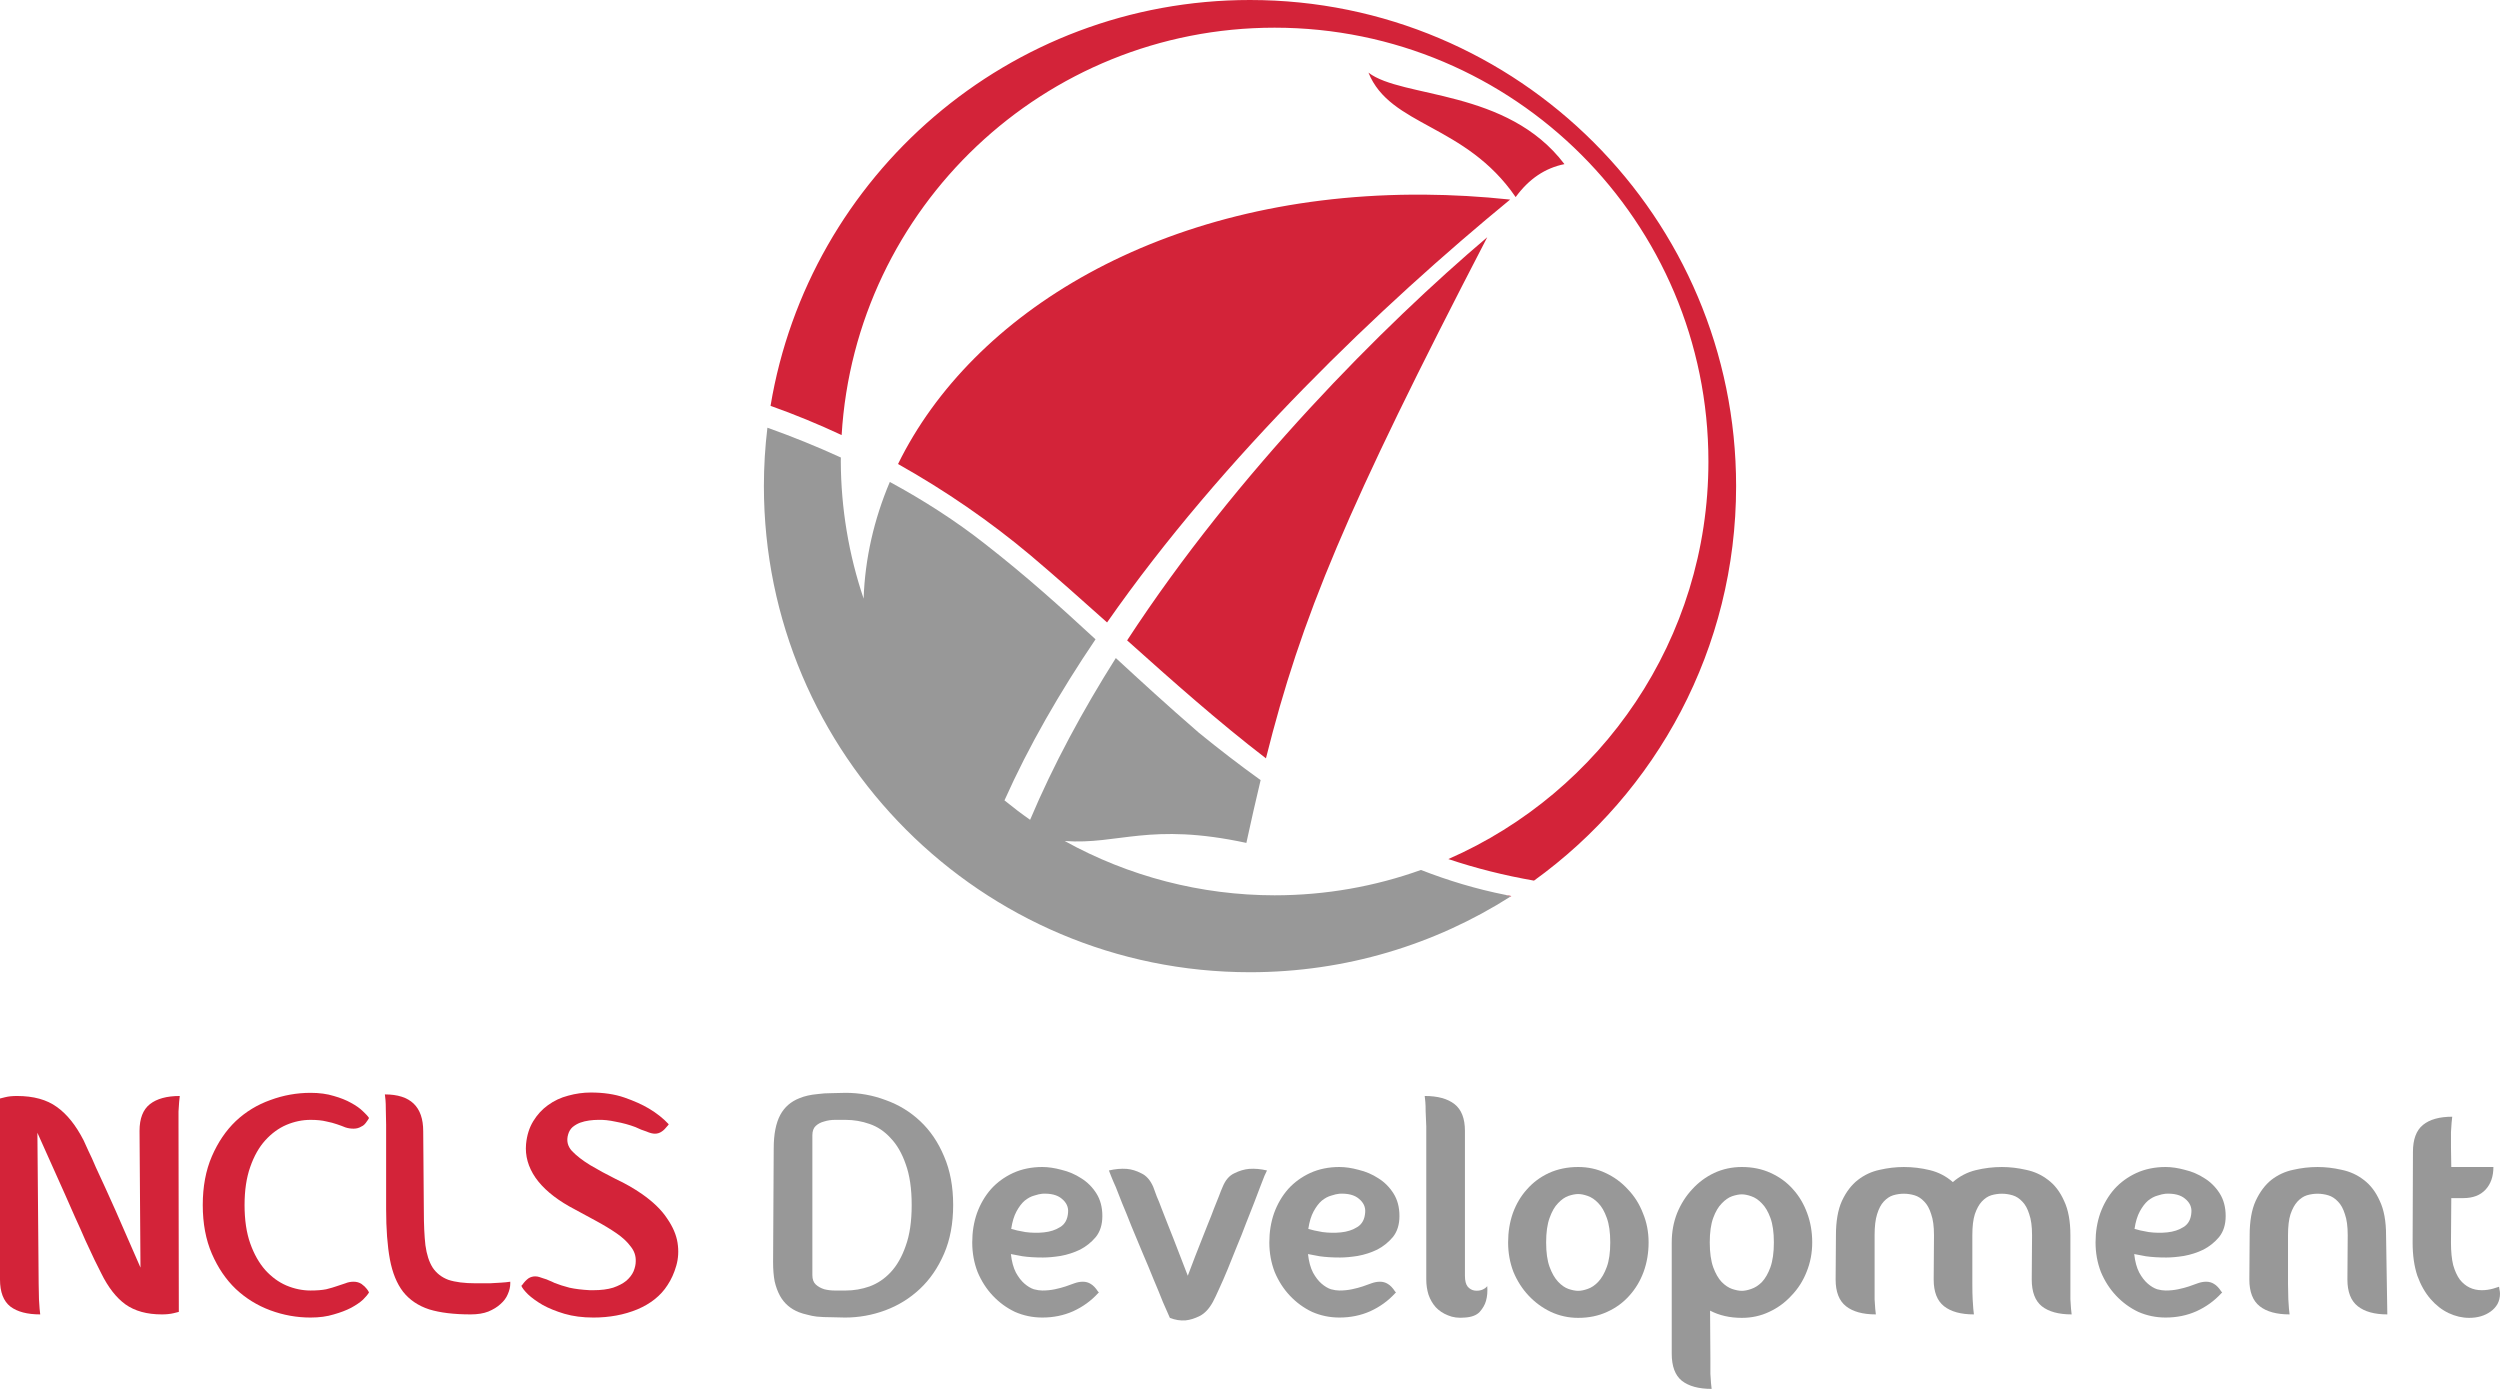
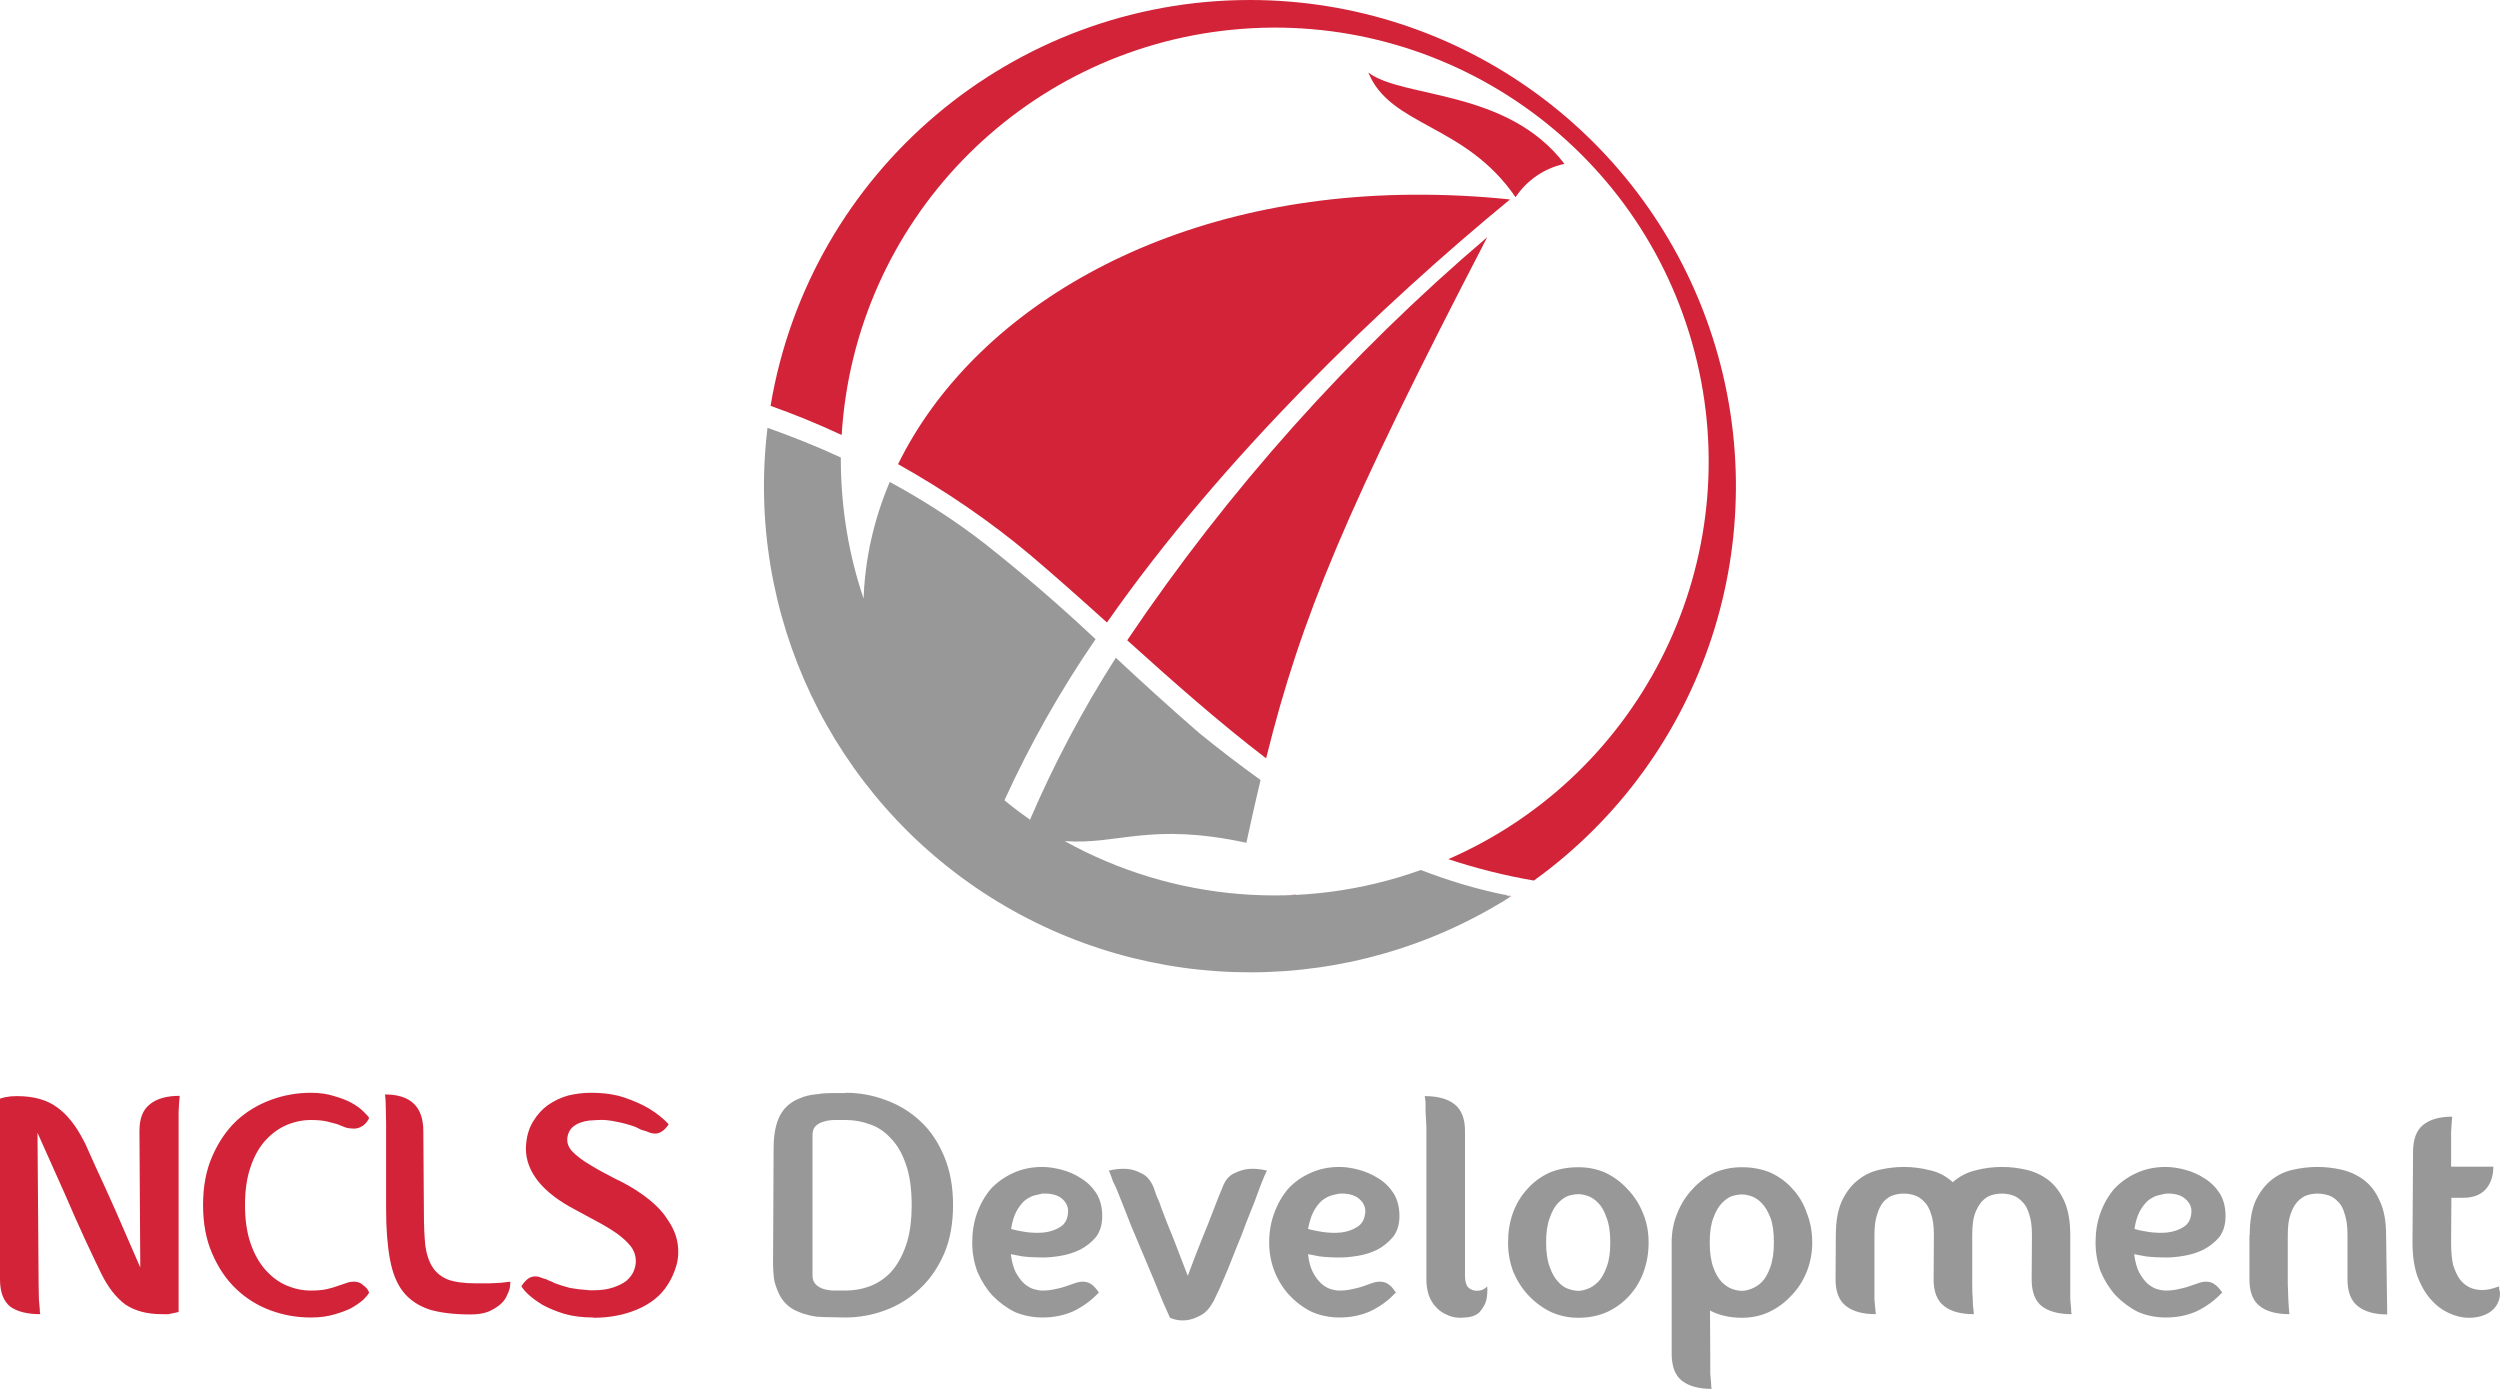
- <svg xmlns="http://www.w3.org/2000/svg" width="900" height="500" id="svg2" version="1.1">
-   <defs id="defs4" />
-   <g id="layer1" transform="translate(-1190.829,-843.9262)">
-     <path style="fill:#d32339;fill-opacity:1" clip-path="none" d="M 450 0 C 363.195 0 291.17 63.208 277.395 146.105 C 286.028 149.169 294.585 152.695 302.988 156.623 C 307.908 74.805 375.805 9.967 458.859 9.967 C 545.11 9.967 615.031 79.886 615.031 166.137 C 615.032 230.146 576.516 285.146 521.402 309.264 C 531.316 312.588 541.57 315.166 552.238 317.027 C 596.306 285.25 625 233.481 625 175 C 625 78.35 546.65 0 450 0 z M 492.641 26.141 C 500.483 45.583 527.471 44.497 545.639 70.953 C 550.433 64.348 556.318 60.47 563.201 59.086 C 542.63 31.886 504.66 35.47 492.641 26.141 z M 508.412 70.074 C 418.083 70.729 350.057 112.489 323.291 167.049 C 340.371 176.626 356.482 187.75 370.885 199.828 C 380.07 207.591 389.293 215.796 398.545 224.08 C 440.279 164.264 497.405 109.815 543.645 71.846 C 533.126 70.727 522.848 70.15 512.836 70.074 C 511.356 70.063 509.881 70.064 508.412 70.074 z M 535.41 85.406 C 498.096 117.072 445.368 169.85 405.766 230.539 C 422.188 245.25 438.772 259.98 455.74 273.002 C 468.443 222.235 484.522 183.52 535.41 85.406 z M 275.627 160.227 C 275.566 160.957 275.505 161.687 275.453 162.42 C 275.506 161.687 275.565 160.957 275.627 160.227 z M 275.242 165.781 C 275.224 166.126 275.213 166.473 275.197 166.818 C 275.213 166.473 275.224 166.126 275.242 165.781 z M 275.086 169.721 C 275.072 170.183 275.059 170.645 275.049 171.107 C 275.059 170.645 275.072 170.183 275.086 169.721 z M 317.992 179.461 C 317.716 180.219 317.444 180.977 317.184 181.738 C 317.444 180.977 317.716 180.218 317.992 179.461 z M 316.982 182.344 C 316.536 183.672 316.114 185.005 315.715 186.344 C 316.114 185.005 316.536 183.672 316.982 182.344 z M 315.34 187.617 C 315.158 188.253 314.983 188.889 314.812 189.527 C 314.984 188.89 315.158 188.252 315.34 187.617 z M 314.439 190.957 C 314.29 191.546 314.137 192.134 313.996 192.725 C 314.137 192.134 314.289 191.546 314.439 190.957 z M 313.324 195.715 C 313.221 196.202 313.13 196.691 313.033 197.18 C 313.13 196.691 313.221 196.202 313.324 195.715 z M 312.666 199.107 C 312.574 199.616 312.485 200.125 312.4 200.635 C 312.485 200.125 312.574 199.616 312.666 199.107 z M 312.025 203.047 C 311.981 203.356 311.931 203.665 311.889 203.975 C 311.931 203.665 311.981 203.356 312.025 203.047 z M 311.488 207.293 C 311.446 207.689 311.411 208.086 311.373 208.482 C 311.411 208.086 311.446 207.689 311.488 207.293 z M 311.168 210.859 C 311.138 211.257 311.108 211.655 311.082 212.053 C 311.108 211.655 311.138 211.257 311.168 210.859 z M 377.322 280.732 C 376.949 281.515 376.572 282.298 376.205 283.082 C 376.572 282.298 376.949 281.515 377.322 280.732 z M 368.484 293.445 C 369.264 294.014 370.049 294.577 370.84 295.131 C 370.84 295.131 370.84 295.129 370.84 295.129 C 370.049 294.575 369.264 294.014 368.484 293.445 z M 449.518 299.715 C 449.241 300.975 448.97 302.16 448.691 303.445 C 448.691 303.445 448.693 303.445 448.693 303.445 C 448.971 302.163 449.242 300.973 449.518 299.715 z M 487.705 319.641 C 487.596 319.661 487.487 319.683 487.377 319.703 C 487.487 319.683 487.596 319.661 487.705 319.641 z M 484.74 320.164 C 484.333 320.232 483.927 320.301 483.52 320.365 C 483.927 320.3 484.334 320.232 484.74 320.164 z M 481.307 320.697 C 480.797 320.771 480.286 320.842 479.775 320.91 C 480.287 320.842 480.797 320.771 481.307 320.697 z M 477.674 321.178 C 477.13 321.243 476.585 321.305 476.039 321.365 C 476.585 321.305 477.13 321.243 477.674 321.178 z M 473.945 321.582 C 473.362 321.638 472.777 321.687 472.191 321.736 C 472.777 321.687 473.362 321.638 473.945 321.582 z M 470.258 321.893 C 469.616 321.939 468.972 321.977 468.328 322.016 C 468.972 321.977 469.616 321.939 470.258 321.893 z M 466.469 322.123 C 465.762 322.157 465.051 322.181 464.342 322.205 C 465.052 322.18 465.761 322.157 466.469 322.123 z M 541.961 322.152 C 542.572 322.346 543.208 322.56 543.812 322.748 C 543.812 322.748 543.814 322.748 543.814 322.748 C 543.906 322.69 543.995 322.629 544.086 322.57 C 543.375 322.439 542.669 322.293 541.961 322.152 z M 462.65 322.264 C 461.39 322.294 460.127 322.311 458.859 322.311 C 460.127 322.311 461.39 322.294 462.65 322.264 z M 541.238 324.355 C 540.644 324.719 540.046 325.075 539.447 325.432 C 540.046 325.075 540.644 324.719 541.238 324.355 z M 538.166 326.189 C 537.542 326.554 536.914 326.916 536.285 327.273 C 536.915 326.916 537.541 326.554 538.166 326.189 z M 535.219 327.871 C 534.027 328.537 532.826 329.189 531.617 329.828 C 532.826 329.189 534.027 328.537 535.219 327.871 z M 530.508 330.412 C 529.84 330.759 529.167 331.101 528.494 331.439 C 529.168 331.101 529.839 330.759 530.508 330.412 z M 527.229 332.066 C 526.628 332.362 526.03 332.66 525.426 332.949 C 526.03 332.66 526.628 332.362 527.229 332.066 z M 522.57 334.283 C 521.928 334.576 521.283 334.861 520.637 335.146 C 521.282 334.861 521.929 334.576 522.57 334.283 z M 519.186 335.781 C 518.576 336.044 517.966 336.305 517.354 336.561 C 517.966 336.305 518.576 336.044 519.186 335.781 z M 515.273 337.41 C 514.535 337.707 513.793 338 513.049 338.287 C 513.793 338 514.534 337.707 515.273 337.41 z M 510.93 339.092 C 510.352 339.307 509.772 339.516 509.191 339.725 C 509.772 339.516 510.352 339.306 510.93 339.092 z M 507.277 340.4 C 506.74 340.586 506.203 340.774 505.664 340.955 C 506.204 340.774 506.74 340.586 507.277 340.4 z M 502.479 341.99 C 501.98 342.147 501.479 342.295 500.979 342.447 C 501.479 342.295 501.98 342.147 502.479 341.99 z M 498.762 343.107 C 498.271 343.249 497.781 343.391 497.289 343.529 C 497.781 343.392 498.271 343.249 498.762 343.107 z M 494.271 344.346 C 493.893 344.445 493.513 344.54 493.133 344.637 C 493.513 344.54 493.893 344.444 494.271 344.346 z M 490.213 345.35 C 489.678 345.475 489.142 345.598 488.605 345.719 C 489.142 345.598 489.678 345.475 490.213 345.35 z M 486.295 346.223 C 485.823 346.322 485.352 346.424 484.879 346.52 C 485.352 346.424 485.823 346.322 486.295 346.223 z M 481.25 347.213 C 480.918 347.273 480.585 347.329 480.252 347.387 C 480.584 347.329 480.918 347.273 481.25 347.213 z M 477.443 347.854 C 476.985 347.926 476.527 347.998 476.068 348.066 C 476.527 347.998 476.985 347.926 477.443 347.854 z M 468.389 349.039 C 468 349.08 467.61 349.118 467.221 349.156 C 467.61 349.118 468 349.08 468.389 349.039 z M 464.184 349.426 C 463.853 349.452 463.523 349.483 463.191 349.508 C 463.523 349.483 463.853 349.452 464.184 349.426 z M 459.25 349.756 C 458.957 349.771 458.663 349.781 458.369 349.795 C 458.663 349.781 458.957 349.771 459.25 349.756 z M 455.238 349.916 C 454.821 349.928 454.403 349.94 453.984 349.949 C 454.403 349.94 454.821 349.928 455.238 349.916 z " transform="translate(1190.829,843.9262)" id="path4210" />
-     <path style="fill:#989898;fill-opacity:1;fill-rule:evenodd;stroke:none;stroke-width:1px;stroke-linecap:butt;stroke-linejoin:miter;stroke-opacity:1" d="M 276.266 153.973 C 275.437 160.867 275 167.882 275 175 C 275 271.65 353.35 350 450 350 C 484.519 350 516.7 340.001 543.814 322.748 C 543.212 322.561 542.578 322.347 541.969 322.154 C 531.499 320.073 521.362 317.016 511.539 313.184 C 495.08 319.082 477.348 322.31 458.859 322.311 C 432.423 322.297 406.424 315.571 383.297 302.766 C 402.754 304.166 413.793 295.944 448.691 303.445 C 450.421 295.465 452.11 288.034 453.826 280.842 C 446.233 275.392 438.837 269.686 431.646 263.832 C 420.147 253.879 410.592 245.11 401.697 236.895 C 389.803 255.731 379.226 275.265 370.84 295.131 C 367.678 292.915 364.598 290.581 361.609 288.137 C 370.363 268.541 381.581 249.101 394.391 230.15 C 381.696 218.439 369.706 207.581 354.512 195.738 C 344.109 187.558 332.565 180.131 320.336 173.502 C 314.639 186.952 311.397 201.084 310.904 215.506 C 305.53 199.598 302.756 182.929 302.689 166.139 C 302.689 165.658 302.706 165.182 302.711 164.703 C 294.072 160.741 285.212 157.16 276.266 153.973 z " transform="translate(1190.829,843.9262)" id="path4186" />
-     <g style="font-style:normal;font-weight:normal;font-size:113.142px;line-height:125%;font-family:sans-serif;letter-spacing:0px;word-spacing:0px;fill:#989898;fill-opacity:1;stroke:none;stroke-width:1px;stroke-linecap:butt;stroke-linejoin:miter;stroke-opacity:1" id="text4206">
-       <path d="m 1255.207,1316.207 q -0.792,0.226 -1.81,0.453 -0.905,0.226 -2.037,0.34 -1.018,0.113 -2.263,0.113 -8.033,0 -13.124,-3.62 -4.978,-3.621 -8.712,-11.201 -0.905,-1.697 -2.376,-4.752 -1.471,-3.168 -3.281,-7.015 -1.697,-3.96 -3.734,-8.372 -1.923,-4.412 -3.847,-8.712 -4.526,-10.07 -9.73,-21.723 l 0.453,54.421 q 0.113,3.394 0.113,5.544 0.113,2.15 0.226,3.394 0.113,1.358 0.226,2.037 -7.015,0 -10.748,-2.829 -3.734,-2.942 -3.734,-9.73 l 0,-65.169 q 0.792,-0.226 1.81,-0.453 0.905,-0.226 1.923,-0.339 1.131,-0.113 2.376,-0.113 8.938,0 14.369,3.96 5.431,3.847 9.617,11.993 0.566,1.131 1.697,3.734 1.245,2.489 2.715,5.997 1.584,3.394 3.394,7.354 1.81,3.96 3.621,8.033 4.186,9.504 9.051,20.705 l -0.339,-49.217 q 0,-6.675 3.734,-9.617 3.734,-2.942 10.748,-2.942 -0.113,0.792 -0.226,2.15 -0.113,1.245 -0.226,3.394 0,2.037 0,5.431 l 0.113,66.754 z" style="fill:#d32339;fill-opacity:1" id="path4221" />
-       <path d="m 1302.63,1318.243 q -7.467,0 -14.482,-2.602 -7.015,-2.602 -12.446,-7.694 -5.318,-5.091 -8.599,-12.672 -3.281,-7.58 -3.281,-17.537 0,-9.957 3.281,-17.537 3.281,-7.58 8.599,-12.672 5.431,-5.091 12.446,-7.58 7.015,-2.602 14.482,-2.602 4.752,0 8.373,1.131 3.62,1.018 6.223,2.489 2.715,1.471 4.299,3.055 1.584,1.471 2.15,2.376 -0.339,0.679 -0.792,1.244 -0.34,0.566 -0.905,1.131 -0.453,0.453 -1.018,0.679 -1.244,0.792 -2.829,0.792 -1.584,0 -2.942,-0.453 -1.358,-0.566 -3.055,-1.131 -1.584,-0.566 -3.847,-1.018 -2.263,-0.566 -5.657,-0.566 -4.412,0 -8.712,1.81 -4.186,1.81 -7.58,5.544 -3.394,3.734 -5.431,9.617 -2.037,5.77 -2.037,13.69 0,8.033 2.037,13.803 2.037,5.77 5.431,9.617 3.394,3.734 7.58,5.544 4.299,1.81 8.712,1.81 3.394,0 5.657,-0.453 2.263,-0.566 3.847,-1.131 1.697,-0.566 3.055,-1.018 1.358,-0.566 2.942,-0.566 1.584,0 2.829,0.792 1.245,0.905 1.923,1.81 0.453,0.566 0.792,1.245 -0.566,1.018 -2.15,2.602 -1.584,1.471 -4.299,2.942 -2.602,1.358 -6.223,2.376 -3.62,1.131 -8.373,1.131 z" style="fill:#d32339;fill-opacity:1" id="path4223" />
-       <path d="m 1329.836,1248.774 q -0.113,-3.394 -0.113,-5.431 0,-2.15 -0.113,-3.394 -0.113,-1.358 -0.226,-2.037 13.803,0 13.803,13.238 l 0.226,28.738 q 0,7.354 0.566,12.332 0.679,4.978 2.602,8.033 2.037,3.055 5.657,4.412 3.734,1.245 9.843,1.245 2.829,0 5.091,0 2.376,-0.113 3.96,-0.226 1.923,-0.113 3.394,-0.339 l 0,0.679 q 0,1.81 -0.905,3.847 -0.792,1.923 -2.602,3.507 -1.697,1.584 -4.412,2.715 -2.602,1.018 -6.336,1.018 -9.051,0 -14.935,-1.81 -5.883,-1.923 -9.391,-6.336 -3.394,-4.412 -4.752,-11.654 -1.358,-7.354 -1.358,-18.103 l 0,-30.435 z" style="fill:#d32339;fill-opacity:1" id="path4225" />
-       <path d="m 1404.421,1318.243 q -5.77,0 -10.409,-1.358 -4.526,-1.358 -7.807,-3.168 -3.281,-1.923 -5.318,-3.847 -1.923,-1.923 -2.376,-3.055 l 0.34,-0.339 q 1.018,-1.471 2.263,-2.376 1.131,-0.679 2.376,-0.679 0.792,0 1.471,0.226 0.792,0.226 1.697,0.566 0.905,0.226 1.81,0.679 0.905,0.339 2.037,0.905 2.263,0.905 5.318,1.697 3.055,0.679 7.354,0.905 l 1.244,0 q 4.186,0 7.128,-0.905 2.942,-1.018 4.752,-2.489 1.81,-1.584 2.602,-3.394 0.792,-1.923 0.792,-3.62 0.113,-2.942 -1.81,-5.318 -1.81,-2.489 -5.091,-4.752 -3.281,-2.263 -7.694,-4.639 -4.412,-2.376 -9.391,-5.091 -8.146,-4.639 -12.106,-10.296 -3.96,-5.77 -3.394,-12.106 0.453,-4.752 2.602,-8.259 2.15,-3.507 5.318,-5.77 3.281,-2.376 7.241,-3.394 4.073,-1.131 8.146,-1.131 6.902,0 12.106,1.81 5.205,1.81 8.825,3.96 4.186,2.489 7.128,5.657 l -0.226,0.339 q -1.358,1.697 -2.263,2.263 -1.131,0.792 -2.489,0.792 -1.245,0 -3.055,-0.792 -0.905,-0.339 -1.923,-0.679 -0.905,-0.453 -2.037,-0.905 -3.281,-1.245 -7.015,-1.923 -3.62,-0.792 -6.449,-0.679 -1.471,0 -3.168,0.226 -1.697,0.226 -3.281,0.792 -1.471,0.566 -2.715,1.584 -1.131,1.018 -1.584,2.602 -1.018,3.394 1.358,5.997 2.489,2.602 6.562,5.091 4.186,2.489 9.165,4.978 5.091,2.376 9.504,5.431 6.11,4.299 9.051,8.825 3.055,4.413 3.734,8.712 0.679,4.299 -0.453,8.259 -1.131,3.96 -3.168,7.015 -3.62,5.657 -10.861,8.712 -7.128,2.942 -15.84,2.942 z" style="fill:#d32339;fill-opacity:1" id="path4227" />
-       <path d="m 1495.275,1237.347 q 7.467,0 14.369,2.602 7.015,2.489 12.446,7.58 5.431,5.091 8.599,12.672 3.281,7.58 3.281,17.537 0,9.956 -3.281,17.537 -3.281,7.58 -8.712,12.672 -5.431,5.091 -12.445,7.694 -7.015,2.602 -14.482,2.602 -1.923,0 -4.865,-0.113 -2.942,0 -5.318,-0.226 -1.81,-0.226 -3.394,-0.679 -1.584,-0.339 -3.055,-0.905 -4.526,-1.81 -6.788,-5.883 -1.245,-2.263 -1.923,-5.205 -0.566,-2.942 -0.566,-6.902 l 0.226,-40.957 q 0,-7.694 2.376,-12.106 2.263,-4.186 6.902,-5.997 2.715,-1.131 6.449,-1.471 2.376,-0.339 5.205,-0.339 2.942,-0.113 4.978,-0.113 z m 0,71.166 q 4.413,0 8.599,-1.471 4.299,-1.584 7.58,-5.091 3.394,-3.62 5.431,-9.504 2.15,-5.883 2.15,-14.708 0,-8.825 -2.15,-14.708 -2.037,-5.883 -5.431,-9.391 -3.281,-3.62 -7.58,-5.091 -4.186,-1.471 -8.599,-1.471 -1.697,0 -3.847,0 -2.037,0 -3.847,0.566 -1.81,0.453 -3.055,1.584 -1.245,1.131 -1.245,3.394 l 0,50.348 q 0,2.263 1.245,3.394 1.245,1.131 3.055,1.697 1.81,0.453 3.847,0.453 2.15,0 3.847,0 z" style="font-style:normal;font-variant:normal;font-weight:normal;font-stretch:normal;font-size:113.142px;line-height:125%;font-family:Fontastique;-inkscape-font-specification:'Fontastique, Normal';text-align:start;writing-mode:lr-tb;text-anchor:start;fill:#989898;fill-opacity:1" id="path4229" />
-       <path d="m 1583.488,1306.137 q 1.358,0.792 2.602,2.715 l 0.34,0.339 -0.34,0.339 q -3.734,4.073 -8.938,6.449 -5.091,2.263 -11.088,2.263 -5.205,0 -9.843,-2.037 -4.526,-2.15 -8.033,-5.883 -3.394,-3.62 -5.431,-8.486 -1.923,-4.978 -1.923,-10.635 0,-5.657 1.697,-10.522 1.81,-4.978 5.091,-8.712 3.281,-3.62 7.92,-5.77 4.752,-2.15 10.522,-2.15 3.168,0 6.902,1.018 3.847,0.905 7.128,3.055 3.281,2.037 5.431,5.431 2.15,3.394 2.15,8.146 0,4.639 -2.376,7.58 -2.376,2.829 -5.657,4.526 -3.281,1.584 -7.015,2.263 -3.62,0.566 -6.336,0.566 -4.186,0 -7.354,-0.453 -3.055,-0.566 -4.186,-0.792 0.453,4.073 1.81,6.675 1.358,2.489 3.055,3.96 1.697,1.471 3.394,2.037 1.697,0.453 3.055,0.453 2.376,0 4.526,-0.453 2.15,-0.453 3.847,-1.018 1.697,-0.566 3.168,-1.131 1.584,-0.566 3.055,-0.566 1.584,0 2.829,0.792 z m -17.424,-32.472 q -1.245,0.113 -2.942,0.679 -1.697,0.453 -3.394,1.81 -1.584,1.358 -2.942,3.847 -1.358,2.489 -1.923,6.336 1.81,0.566 5.091,1.131 3.394,0.453 6.675,0.113 3.394,-0.34 5.883,-1.923 2.602,-1.584 2.829,-5.318 0.226,-2.829 -2.263,-4.865 -2.376,-2.037 -7.015,-1.81 z" style="font-style:normal;font-variant:normal;font-weight:normal;font-stretch:normal;font-size:113.142px;line-height:125%;font-family:Fontastique;-inkscape-font-specification:'Fontastique, Normal';text-align:start;writing-mode:lr-tb;text-anchor:start;fill:#989898;fill-opacity:1" id="path4231" />
-       <path d="m 1627.483,1312.586 q -2.037,3.734 -4.752,5.091 -2.715,1.358 -5.091,1.584 -2.829,0.226 -5.657,-0.905 -0.905,-2.037 -2.489,-5.657 -1.471,-3.734 -3.394,-8.259 -1.81,-4.526 -3.96,-9.504 -2.037,-4.978 -3.96,-9.504 -1.81,-4.639 -3.394,-8.373 -1.471,-3.734 -2.263,-5.77 -0.453,-1.018 -0.905,-2.037 -0.453,-1.018 -0.792,-1.923 -0.453,-1.018 -0.792,-2.037 3.394,-0.792 6.449,-0.566 2.602,0.226 5.205,1.584 2.715,1.244 4.299,4.865 0.453,1.245 1.244,3.394 0.905,2.037 1.81,4.526 1.018,2.489 2.037,5.205 1.131,2.715 2.15,5.431 2.376,6.223 5.205,13.464 2.715,-7.241 5.205,-13.464 1.018,-2.715 2.15,-5.431 1.131,-2.715 2.037,-5.205 1.018,-2.489 1.81,-4.526 0.792,-2.15 1.358,-3.394 1.471,-3.62 4.186,-4.865 2.715,-1.358 5.318,-1.584 3.055,-0.226 6.449,0.566 -0.453,0.905 -0.905,1.923 -0.339,0.905 -0.792,2.037 -0.453,1.018 -0.792,2.037 -0.792,2.15 -2.15,5.657 -1.358,3.394 -2.942,7.467 -1.471,3.96 -3.281,8.259 -1.697,4.186 -3.281,8.146 -1.584,3.847 -3.055,7.015 -1.358,3.055 -2.263,4.752 z" style="font-style:normal;font-variant:normal;font-weight:normal;font-stretch:normal;font-size:113.142px;line-height:125%;font-family:Fontastique;-inkscape-font-specification:'Fontastique, Normal';text-align:start;writing-mode:lr-tb;text-anchor:start;fill:#989898;fill-opacity:1" id="path4233" />
-       <path d="m 1690.443,1306.137 q 1.358,0.792 2.602,2.715 l 0.339,0.339 -0.339,0.339 q -3.734,4.073 -8.938,6.449 -5.091,2.263 -11.088,2.263 -5.205,0 -9.843,-2.037 -4.526,-2.15 -8.033,-5.883 -3.394,-3.62 -5.431,-8.486 -1.923,-4.978 -1.923,-10.635 0,-5.657 1.697,-10.522 1.81,-4.978 5.091,-8.712 3.281,-3.62 7.92,-5.77 4.752,-2.15 10.522,-2.15 3.168,0 6.902,1.018 3.847,0.905 7.128,3.055 3.281,2.037 5.431,5.431 2.15,3.394 2.15,8.146 0,4.639 -2.376,7.58 -2.376,2.829 -5.657,4.526 -3.281,1.584 -7.015,2.263 -3.621,0.566 -6.336,0.566 -4.186,0 -7.354,-0.453 -3.055,-0.566 -4.186,-0.792 0.453,4.073 1.81,6.675 1.358,2.489 3.055,3.96 1.697,1.471 3.394,2.037 1.697,0.453 3.055,0.453 2.376,0 4.526,-0.453 2.15,-0.453 3.847,-1.018 1.697,-0.566 3.168,-1.131 1.584,-0.566 3.055,-0.566 1.584,0 2.829,0.792 z m -17.424,-32.472 q -1.245,0.113 -2.942,0.679 -1.697,0.453 -3.394,1.81 -1.584,1.358 -2.942,3.847 -1.358,2.489 -1.923,6.336 1.81,0.566 5.091,1.131 3.394,0.453 6.675,0.113 3.394,-0.34 5.883,-1.923 2.602,-1.584 2.829,-5.318 0.226,-2.829 -2.263,-4.865 -2.376,-2.037 -7.015,-1.81 z" style="font-style:normal;font-variant:normal;font-weight:normal;font-stretch:normal;font-size:113.142px;line-height:125%;font-family:Fontastique;-inkscape-font-specification:'Fontastique, Normal';text-align:start;writing-mode:lr-tb;text-anchor:start;fill:#989898;fill-opacity:1" id="path4235" />
-       <path d="m 1726.238,1306.929 q 0.226,2.942 -0.453,5.318 -0.566,2.037 -2.263,3.96 -1.697,1.81 -5.318,2.037 -3.507,0.339 -6.11,-0.792 -2.602,-1.018 -4.412,-2.942 -1.697,-1.923 -2.602,-4.526 -0.792,-2.602 -0.792,-5.431 l 0,-55.1 q -0.113,-3.394 -0.226,-5.431 0,-2.15 -0.113,-3.394 -0.113,-1.358 -0.226,-2.15 7.015,0 10.748,2.942 3.734,2.942 3.734,9.617 l 0,52.158 q 0,2.715 1.018,3.96 1.018,1.131 2.376,1.358 1.358,0.226 2.715,-0.226 1.358,-0.566 1.923,-1.358 z" style="font-style:normal;font-variant:normal;font-weight:normal;font-stretch:normal;font-size:113.142px;line-height:125%;font-family:Fontastique;-inkscape-font-specification:'Fontastique, Normal';text-align:start;writing-mode:lr-tb;text-anchor:start;fill:#989898;fill-opacity:1" id="path4237" />
-       <path d="m 1776.856,1272.081 q 3.507,3.62 5.431,8.599 2.037,4.865 2.037,10.522 0,5.657 -1.81,10.635 -1.81,4.865 -5.091,8.486 -3.281,3.734 -8.033,5.883 -4.639,2.15 -10.409,2.15 -5.205,0 -9.843,-2.15 -4.526,-2.15 -8.033,-5.883 -3.394,-3.62 -5.431,-8.486 -1.923,-4.978 -1.923,-10.635 0,-5.657 1.697,-10.522 1.81,-4.978 5.091,-8.599 3.281,-3.734 7.92,-5.883 4.752,-2.15 10.522,-2.15 5.318,0 9.843,2.15 4.639,2.15 8.033,5.883 z m -17.876,36.545 q 1.471,0 3.394,-0.679 2.037,-0.679 3.847,-2.602 1.81,-1.923 3.055,-5.318 1.244,-3.394 1.244,-8.825 0,-5.431 -1.244,-8.825 -1.245,-3.507 -3.055,-5.318 -1.81,-1.923 -3.847,-2.602 -1.923,-0.679 -3.394,-0.679 -1.471,0 -3.507,0.679 -1.923,0.679 -3.734,2.602 -1.81,1.81 -3.055,5.318 -1.244,3.394 -1.244,8.825 0,5.431 1.244,8.825 1.245,3.394 3.055,5.318 1.81,1.923 3.734,2.602 2.037,0.679 3.507,0.679 z" style="font-style:normal;font-variant:normal;font-weight:normal;font-stretch:normal;font-size:113.142px;line-height:125%;font-family:Fontastique;-inkscape-font-specification:'Fontastique, Normal';text-align:start;writing-mode:lr-tb;text-anchor:start;fill:#989898;fill-opacity:1" id="path4239" />
-       <path d="m 1792.653,1291.202 q 0,-5.657 1.923,-10.522 2.037,-4.978 5.431,-8.599 3.394,-3.734 7.92,-5.883 4.639,-2.15 9.956,-2.15 5.77,0 10.409,2.15 4.752,2.15 8.033,5.883 3.281,3.62 5.091,8.599 1.81,4.865 1.81,10.522 0,5.657 -2.037,10.635 -1.923,4.865 -5.431,8.486 -3.394,3.734 -8.033,5.883 -4.526,2.15 -9.843,2.15 -6.449,0 -11.427,-2.602 l 0.113,17.198 q 0,3.394 0,5.544 0.113,2.15 0.226,3.394 0.113,1.358 0.226,2.037 -7.015,0 -10.748,-2.942 -3.62,-2.942 -3.62,-9.73 l 0,-40.052 z m 25.23,17.424 q 1.471,0 3.394,-0.679 2.037,-0.679 3.847,-2.489 1.81,-1.923 3.055,-5.318 1.245,-3.507 1.245,-8.938 0,-5.431 -1.245,-8.825 -1.245,-3.394 -3.055,-5.205 -1.81,-1.923 -3.847,-2.602 -1.923,-0.679 -3.394,-0.679 -1.471,0 -3.507,0.679 -1.923,0.679 -3.734,2.602 -1.81,1.81 -3.055,5.205 -1.244,3.394 -1.244,8.825 0,5.431 1.244,8.938 1.245,3.394 3.055,5.318 1.81,1.81 3.734,2.489 2.037,0.679 3.507,0.679 z" style="font-style:normal;font-variant:normal;font-weight:normal;font-stretch:normal;font-size:113.142px;line-height:125%;font-family:Fontastique;-inkscape-font-specification:'Fontastique, Normal';text-align:start;writing-mode:lr-tb;text-anchor:start;fill:#989898;fill-opacity:1" id="path4241" />
-       <path d="m 1922.368,1288.6 q 0,-4.752 -1.018,-7.58 -0.905,-2.942 -2.489,-4.526 -1.584,-1.697 -3.507,-2.263 -1.923,-0.566 -3.847,-0.566 -1.923,0 -3.847,0.566 -1.81,0.566 -3.394,2.263 -1.471,1.584 -2.489,4.526 -0.905,2.829 -0.905,7.58 l 0,17.537 q 0,3.394 0.113,5.544 0.113,2.15 0.226,3.394 0.113,1.358 0.226,2.037 -7.015,0 -10.748,-2.942 -3.734,-2.942 -3.734,-9.617 l 0.113,-15.953 q 0,-4.752 -1.018,-7.58 -0.905,-2.942 -2.489,-4.526 -1.584,-1.697 -3.507,-2.263 -1.923,-0.566 -3.847,-0.566 -1.923,0 -3.847,0.566 -1.81,0.566 -3.394,2.263 -1.471,1.584 -2.376,4.526 -0.905,2.829 -0.905,7.58 l 0,17.537 q 0,3.394 0,5.544 0.113,2.15 0.226,3.394 0.113,1.358 0.226,2.037 -7.015,0 -10.748,-2.942 -3.734,-2.942 -3.734,-9.617 l 0.113,-15.953 q 0,-7.58 2.15,-12.332 2.263,-4.865 5.77,-7.58 3.507,-2.715 7.807,-3.62 4.412,-1.018 8.712,-1.018 4.752,0 9.391,1.131 4.639,1.131 8.259,4.299 3.62,-3.168 8.259,-4.299 4.639,-1.131 9.391,-1.131 4.299,0 8.712,1.018 4.413,0.905 7.92,3.62 3.621,2.715 5.77,7.58 2.263,4.752 2.263,12.332 l 0,17.537 q 0,3.394 0,5.544 0.113,2.15 0.226,3.394 0.113,1.358 0.226,2.037 -7.015,0 -10.748,-2.942 -3.62,-2.942 -3.62,-9.617 l 0.113,-15.953 z" style="font-style:normal;font-variant:normal;font-weight:normal;font-stretch:normal;font-size:113.142px;line-height:125%;font-family:Fontastique;-inkscape-font-specification:'Fontastique, Normal';text-align:start;writing-mode:lr-tb;text-anchor:start;fill:#989898;fill-opacity:1" id="path4243" />
-       <path d="m 1987.881,1306.137 q 1.358,0.792 2.602,2.715 l 0.339,0.339 -0.339,0.339 q -3.734,4.073 -8.938,6.449 -5.091,2.263 -11.088,2.263 -5.205,0 -9.843,-2.037 -4.526,-2.15 -8.033,-5.883 -3.394,-3.62 -5.431,-8.486 -1.923,-4.978 -1.923,-10.635 0,-5.657 1.697,-10.522 1.81,-4.978 5.091,-8.712 3.281,-3.62 7.92,-5.77 4.752,-2.15 10.522,-2.15 3.168,0 6.902,1.018 3.847,0.905 7.128,3.055 3.281,2.037 5.431,5.431 2.15,3.394 2.15,8.146 0,4.639 -2.376,7.58 -2.376,2.829 -5.657,4.526 -3.281,1.584 -7.015,2.263 -3.62,0.566 -6.336,0.566 -4.186,0 -7.354,-0.453 -3.055,-0.566 -4.186,-0.792 0.453,4.073 1.81,6.675 1.358,2.489 3.055,3.96 1.697,1.471 3.394,2.037 1.697,0.453 3.055,0.453 2.376,0 4.526,-0.453 2.15,-0.453 3.847,-1.018 1.697,-0.566 3.168,-1.131 1.584,-0.566 3.055,-0.566 1.584,0 2.829,0.792 z m -17.424,-32.472 q -1.244,0.113 -2.942,0.679 -1.697,0.453 -3.394,1.81 -1.584,1.358 -2.942,3.847 -1.358,2.489 -1.923,6.336 1.81,0.566 5.091,1.131 3.394,0.453 6.675,0.113 3.394,-0.34 5.883,-1.923 2.602,-1.584 2.829,-5.318 0.226,-2.829 -2.263,-4.865 -2.376,-2.037 -7.015,-1.81 z" style="font-style:normal;font-variant:normal;font-weight:normal;font-stretch:normal;font-size:113.142px;line-height:125%;font-family:Fontastique;-inkscape-font-specification:'Fontastique, Normal';text-align:start;writing-mode:lr-tb;text-anchor:start;fill:#989898;fill-opacity:1" id="path4245" />
-       <path d="m 2000.708,1288.6 q 0,-7.58 2.15,-12.332 2.263,-4.865 5.657,-7.58 3.507,-2.715 7.807,-3.62 4.412,-1.018 8.825,-1.018 4.299,0 8.712,1.018 4.412,0.905 7.92,3.62 3.621,2.715 5.77,7.58 2.263,4.752 2.263,12.332 l 0.453,28.512 q -6.902,0 -10.635,-2.942 -3.734,-2.942 -3.734,-9.617 l 0.113,-15.953 q 0,-4.752 -1.018,-7.58 -0.905,-2.942 -2.489,-4.526 -1.584,-1.697 -3.507,-2.263 -1.923,-0.566 -3.847,-0.566 -1.923,0 -3.847,0.566 -1.81,0.566 -3.394,2.263 -1.471,1.584 -2.489,4.526 -0.905,2.829 -0.905,7.58 l 0,17.537 q 0.113,3.394 0.113,5.544 0.113,2.15 0.226,3.394 0.113,1.358 0.226,2.037 -7.015,0 -10.748,-2.942 -3.734,-2.942 -3.734,-9.617 l 0.113,-15.953 z" style="font-style:normal;font-variant:normal;font-weight:normal;font-stretch:normal;font-size:113.142px;line-height:125%;font-family:Fontastique;-inkscape-font-specification:'Fontastique, Normal';text-align:start;writing-mode:lr-tb;text-anchor:start;fill:#989898;fill-opacity:1" id="path4247" />
-       <path d="m 2090.49,1307.155 q 0,0.34 0.113,0.792 0.226,0.905 0.226,1.697 0,2.037 -0.905,3.734 -0.905,1.584 -2.489,2.715 -3.168,2.263 -7.694,2.263 -3.734,0 -7.354,-1.697 -3.621,-1.697 -6.562,-5.091 -2.942,-3.394 -4.752,-8.373 -1.697,-5.091 -1.697,-11.88 l 0.113,-32.698 q 0,-6.788 3.621,-9.73 3.62,-2.942 10.522,-2.942 -0.113,0.792 -0.226,2.15 -0.113,1.244 -0.226,3.394 0,2.037 0,5.431 l 0.113,7.128 15.161,0 q 0,5.091 -2.829,8.146 -2.829,3.055 -8.033,3.055 l -4.299,0 -0.113,16.066 q 0,4.752 0.792,8.033 0.905,3.168 2.376,5.205 3.055,3.847 7.92,3.847 2.037,0 4.073,-0.566 1.131,-0.339 2.15,-0.679 z" style="font-style:normal;font-variant:normal;font-weight:normal;font-stretch:normal;font-size:113.142px;line-height:125%;font-family:Fontastique;-inkscape-font-specification:'Fontastique, Normal';text-align:start;writing-mode:lr-tb;text-anchor:start;fill:#989898;fill-opacity:1" id="path4249" />
-     </g>
+ <svg xmlns="http://www.w3.org/2000/svg" width="900" height="500">
+   <path fill="#d32339" d="M450 0a175 175 0 0 0-172.6 146.1 288 288 0 0 1 25.6 10.5 156.2 156.2 0 1 1 218.4 152.7c10 3.3 20.2 5.9 30.8 7.7A175 175 0 0 0 450 0zm42.6 26.1c7.9 19.5 34.9 18.4 53 44.9a28.2 28.2 0 0 1 17.6-12c-20.6-27.1-58.5-23.5-70.6-32.9zm15.8 44c-90.3.6-158.3 42.4-185.1 97 17 9.5 33.2 20.6 47.6 32.7 9.2 7.8 18.4 16 27.6 24.3 41.8-59.8 98.9-114.3 145.1-152.3a313.8 313.8 0 0 0-35.2-1.7zm27 15.3a713.7 713.7 0 0 0-129.6 145.1c16.4 14.8 33 29.5 50 42.5 12.6-50.8 28.7-89.5 79.6-187.6zm-259.8 74.8zm-.4 5.6v0zm-.1 4zm42.9 9.7zm-1 2.8zm-1.7 5.3zm-.9 3.4l-.4 1.7.4-1.7zm-1 4.7l-.4 1.5.3-1.5zm-.7 3.4zm-.7 4l-.1.9.1-1zm-.5 4.2l-.1 1.2v-1.2zm-.3 3.6l-.1 1.2v-1.2zm66.1 69.8l-1 2.4 1-2.4zm-8.8 12.7l2.3 1.7-2.3-1.7zm81 6.3l-.8 3.7.8-3.7zm38.2 20h-.3.3zm-3 .5l-1.2.2 1.2-.2zm-3.4.5zm-3.6.5zm-3.8.4l-1.7.1 1.7-.1zm-3.6.3l-2 .1 2-.1zm-3.8.2l-2.2.1h2.2zm75.5 0l1.8.6.3-.1-2.1-.4zm-79.3.2zm78.5 2l-1.8 1.1 1.8-1zm-3 1.9zm-3 1.7zm-4.7 2.5zm-3.3 1.7l-1.8.8 1.8-.8zm-4.6 2.2l-2 .8 2-.8zm-3.4 1.5zm-4 1.6zm-4.3 1.7zm-3.6 1.3l-1.6.6 1.6-.6zm-4.8 1.6l-1.5.4 1.5-.4zm-3.7 1.1l-1.5.4 1.5-.4zm-4.5 1.2l-1.2.3 1.2-.3zm-4 1zm-4 1l-1.4.2c.5 0 1-.2 1.4-.3zm-5 1h-1 1zm-3.9.6l-1.3.2 1.3-.2zm-9 1.1zm-4.2.4l-1 .1h1zm-5 .4h-.8.9zm-4 .1z" />
+   <path fill="#989898" fill-rule="evenodd" d="M276.3 154a175 175 0 0 0 267.5 168.8l-1.8-.6c-10.5-2.1-20.6-5.2-30.5-9a155.8 155.8 0 0 1-128.2-10.4c19.5 1.4 30.5-6.9 65.4.6 1.7-8 3.4-15.4 5.1-22.6a461 461 0 0 1-22.2-17c-11.5-10-21-18.7-29.9-27a405 405 0 0 0-30.9 58.3c-3.1-2.2-6.2-4.5-9.2-7a385 385 0 0 1 32.8-58 603 603 0 0 0-39.9-34.4c-10.4-8.1-22-15.6-34.2-22.2-5.7 13.5-8.9 27.6-9.4 42-5.4-15.9-8.1-32.6-8.2-49.4v-1.4c-8.6-4-17.5-7.5-26.4-10.7z" />
+   <g style="line-height:125%" fill="#989898" font-family="sans-serif" font-size="113.1" font-weight="400" letter-spacing="0" word-spacing="0">
+     <path fill="#d32339" d="M64.4 472.3l-1.8.4-2 .4h-2.3q-8 0-13.2-3.5-5-3.7-8.7-11.2l-2.3-4.8-3.3-7-3.8-8.4-3.8-8.7-9.7-21.7.4 54.4.1 5.6.3 3.3q0 1.4.2 2-7 0-10.8-2.7-3.7-3-3.7-9.8v-65.1l1.8-.5 2-.3 2.3-.1q9 0 14.4 4 5.4 3.8 9.6 12 .6 1 1.7 3.6l2.7 6 3.4 7.4 3.6 8 9 20.7-.3-49.2q0-6.7 3.8-9.6 3.7-3 10.7-3l-.2 2.2-.2 3.4v72.2zM111.8 474.3q-7.5 0-14.5-2.6T85 464q-5.3-5-8.6-12.7-3.3-7.5-3.3-17.5t3.3-17.5q3.3-7.6 8.6-12.7 5.4-5 12.4-7.6 7-2.6 14.5-2.6 4.8 0 8.4 1.2 3.6 1 6.2 2.4 2.7 1.5 4.3 3.1 1.6 1.5 2.1 2.4l-.7 1.2q-.4.6-1 1.1-.4.5-1 .7-1.2.8-2.8.8-1.6 0-3-.4l-3-1.2-3.8-1q-2.3-.5-5.7-.5-4.4 0-8.7 1.8-4.2 1.8-7.6 5.5-3.4 3.7-5.4 9.6-2 5.8-2 13.7 0 8 2 13.8 2 5.8 5.4 9.6 3.4 3.8 7.6 5.6 4.3 1.8 8.7 1.8 3.4 0 5.7-.5 2.2-.5 3.8-1.1l3-1q1.4-.6 3-.6t2.8.8q1.3 1 2 1.8l.7 1.3q-.5 1-2.1 2.6-1.6 1.4-4.3 3-2.6 1.3-6.2 2.3-3.6 1.1-8.4 1.1zM139 404.8l-.1-5.4-.1-3.4-.2-2q13.8 0 13.8 13.2l.2 28.8q0 7.3.5 12.3.7 5 2.7 8t5.6 4.4q3.7 1.3 9.9 1.3h5l4-.2 3.4-.4v.7q0 1.8-1 3.8-.7 2-2.5 3.6-1.7 1.5-4.4 2.7-2.6 1-6.4 1-9 0-14.9-1.8-5.9-2-9.4-6.4-3.4-4.4-4.7-11.6-1.4-7.4-1.4-18.1v-30.5zM213.6 474.3q-5.8 0-10.4-1.3-4.5-1.4-7.8-3.2-3.3-2-5.3-3.9t-2.4-3l.3-.3q1-1.5 2.3-2.4 1.1-.7 2.4-.7.8 0 1.4.2l1.7.6q1 .2 1.8.7 1 .3 2 .9 2.3.9 5.4 1.7 3 .6 7.3.9h1.3q4.2 0 7.1-1 3-1 4.8-2.4 1.8-1.6 2.6-3.4.8-2 .8-3.6 0-3-1.8-5.4-1.9-2.4-5.1-4.7-3.3-2.3-7.7-4.6l-9.4-5.1q-8.2-4.7-12.1-10.3-4-5.8-3.4-12.1.4-4.8 2.6-8.3 2.1-3.5 5.3-5.8 3.3-2.3 7.2-3.4 4.1-1 8.2-1 6.9 0 12 1.7 5.3 1.8 9 4 4.1 2.5 7 5.6l-.2.4q-1.3 1.7-2.2 2.2-1.2.8-2.5.8t-3-.8l-2-.6-2-1q-3.3-1.2-7-1.9-3.7-.8-6.5-.6l-3.2.2q-1.7.2-3.3.8-1.4.5-2.7 1.6-1.1 1-1.6 2.6-1 3.3 1.4 6 2.5 2.6 6.6 5 4.1 2.5 9.1 5 5.1 2.4 9.5 5.5 6.1 4.3 9 8.8 3.1 4.4 3.8 8.7.7 4.3-.4 8.2-1.2 4-3.2 7-3.6 5.7-10.9 8.8-7.1 3-15.8 3z" />
+     <path d="M304.4 393.4q7.5 0 14.4 2.6 7 2.5 12.5 7.6 5.4 5 8.6 12.7 3.2 7.6 3.2 17.5 0 10-3.2 17.5-3.3 7.6-8.8 12.7-5.4 5.1-12.4 7.7-7 2.6-14.5 2.6l-4.8-.1q-3 0-5.4-.2-1.8-.2-3.4-.7-1.5-.3-3-1-4.5-1.7-6.8-5.8-1.2-2.3-2-5.2-.5-3-.5-6.9l.2-41q0-7.6 2.4-12 2.3-4.2 7-6 2.6-1.2 6.4-1.5 2.3-.4 5.2-.4h5zm0 71.2q4.5 0 8.6-1.5 4.3-1.6 7.6-5 3.4-3.7 5.5-9.6 2.1-5.9 2.1-14.7 0-8.8-2.1-14.7-2-5.9-5.5-9.4-3.3-3.6-7.6-5-4.1-1.5-8.6-1.5h-3.8q-2 0-3.8.5-1.9.5-3.1 1.6-1.2 1.1-1.2 3.4V459q0 2.3 1.2 3.4 1.2 1.2 3 1.7 1.9.5 3.9.5h3.8zM392.7 462.2q1.3.8 2.6 2.7l.3.4-.3.3q-3.8 4-9 6.5-5 2.2-11 2.2-5.3 0-10-2-4.4-2.2-8-5.9-3.3-3.6-5.4-8.5-1.9-5-1.9-10.6 0-5.7 1.7-10.5 1.8-5 5-8.8 3.4-3.6 8-5.7 4.8-2.2 10.5-2.2 3.2 0 7 1t7 3.1q3.3 2 5.5 5.4 2.1 3.4 2.1 8.2 0 4.6-2.3 7.6-2.4 2.8-5.7 4.5-3.3 1.6-7 2.2-3.6.6-6.3.6-4.2 0-7.4-.4l-4.2-.8q.5 4 1.8 6.6 1.4 2.5 3 4 1.8 1.5 3.5 2t3 .5q2.4 0 4.6-.5 2.1-.4 3.8-1l3.2-1.1q1.6-.6 3-.6 1.6 0 2.9.8zm-17.5-32.5l-3 .7q-1.6.5-3.3 1.8-1.6 1.4-3 3.9-1.3 2.5-1.9 6.3 1.8.6 5.1 1.1 3.4.5 6.7.2 3.4-.4 5.9-2 2.6-1.6 2.8-5.3.2-2.8-2.2-4.9-2.4-2-7-1.8zM436.7 468.7q-2 3.7-4.8 5-2.7 1.4-5 1.6-3 .3-5.7-.9l-2.5-5.6-3.4-8.3-4-9.5-4-9.5-3.3-8.4-2.3-5.7-1-2-.7-2-.8-2q3.4-.8 6.5-.6 2.6.2 5.2 1.6 2.7 1.2 4.3 4.8l1.2 3.4q1 2 1.8 4.6l2 5.2 2.2 5.4 5.2 13.5q2.7-7.3 5.2-13.5l2.2-5.4 2-5.2 1.8-4.6 1.4-3.4q1.4-3.6 4.1-4.8 2.8-1.4 5.4-1.6 3-.2 6.4.6l-.9 1.9-.8 2-.8 2-2.1 5.7-3 7.5q-1.4 4-3.2 8.2L442 457l-3 7-2.3 4.8zM499.6 462.2q1.4.8 2.6 2.7l.4.4-.4.3q-3.7 4-9 6.5-5 2.2-11 2.2-5.2 0-9.9-2-4.5-2.2-8-5.9-3.4-3.6-5.4-8.5-2-5-2-10.6 0-5.7 1.8-10.5 1.8-5 5-8.8 3.3-3.6 8-5.7 4.7-2.2 10.5-2.2 3.2 0 6.9 1 3.8 1 7.1 3.1 3.3 2 5.5 5.4 2.1 3.4 2.1 8.2 0 4.6-2.4 7.6-2.4 2.8-5.6 4.5-3.3 1.6-7 2.2-3.7.6-6.4.6-4.2 0-7.3-.4l-4.2-.8q.4 4 1.8 6.6 1.3 2.5 3 4t3.4 2q1.7.5 3 .5 2.5 0 4.6-.5 2.2-.4 3.9-1l3.1-1.1q1.6-.6 3-.6 1.7 0 3 .8zm-17.4-32.5q-1.3.2-3 .7-1.6.5-3.3 1.8-1.6 1.4-3 3.9-1.3 2.5-2 6.3 1.9.6 5.2 1.1 3.4.5 6.7.2 3.3-.4 5.8-2 2.6-1.6 2.9-5.3.2-2.8-2.3-4.9-2.4-2-7-1.8zM535.4 463q.2 3-.4 5.3-.6 2-2.3 4-1.7 1.8-5.3 2-3.5.4-6.1-.8-2.6-1-4.4-3-1.7-1.8-2.6-4.4-.8-2.6-.8-5.5v-55l-.3-5.5v-3.4l-.3-2.1q7 0 10.7 2.9 3.8 3 3.8 9.6v52.2q0 2.7 1 4 1 1 2.4 1.3 1.3.2 2.7-.2 1.3-.6 2-1.4zM586 428.2q3.5 3.6 5.5 8.6 2 4.8 2 10.5 0 5.6-1.8 10.6-1.8 4.9-5.1 8.5-3.3 3.7-8 5.9-4.7 2.1-10.4 2.1-5.3 0-9.9-2.1-4.5-2.2-8-5.9-3.4-3.6-5.5-8.5-1.9-5-1.9-10.6 0-5.7 1.7-10.5 1.8-5 5.1-8.6 3.3-3.8 8-6 4.7-2 10.5-2 5.3 0 9.8 2 4.6 2.2 8 6zm-17.8 36.5q1.4 0 3.3-.7 2-.7 3.9-2.6 1.8-1.9 3-5.3 1.3-3.4 1.3-8.8 0-5.5-1.3-8.8-1.2-3.6-3-5.4-1.8-1.9-3.9-2.6-1.9-.6-3.3-.6-1.5 0-3.6.6-1.9.7-3.7 2.6-1.8 1.8-3 5.4-1.3 3.3-1.3 8.8 0 5.4 1.3 8.8 1.2 3.4 3 5.3 1.8 2 3.7 2.6 2 .7 3.6.7zM601.8 447.3q0-5.7 2-10.5 2-5 5.4-8.6 3.4-3.8 7.9-6 4.6-2 10-2 5.7 0 10.4 2 4.7 2.2 8 6 3.3 3.6 5 8.6 1.9 4.8 1.9 10.5 0 5.6-2 10.6-2 4.9-5.5 8.5-3.4 3.7-8 5.9-4.5 2.1-9.8 2.1-6.5 0-11.5-2.6l.1 17.2v5.6l.3 3.4q0 1.3.2 2-7 0-10.8-3-3.6-2.9-3.6-9.7v-40zm25.3 17.4q1.4 0 3.3-.7 2-.7 3.9-2.5 1.8-1.9 3-5.3 1.3-3.5 1.3-9 0-5.4-1.2-8.7-1.3-3.4-3.1-5.3t-3.9-2.6q-1.9-.6-3.3-.6-1.5 0-3.6.6-1.9.7-3.7 2.6-1.8 1.9-3 5.3-1.3 3.3-1.3 8.8 0 5.4 1.3 9 1.2 3.3 3 5.2 1.8 1.8 3.7 2.5 2 .7 3.6.7zM731.5 444.7q0-4.8-1-7.6-.9-3-2.5-4.5-1.6-1.7-3.5-2.3-1.9-.6-3.8-.6-2 0-3.9.6-1.8.6-3.4 2.3-1.4 1.6-2.5 4.5-.9 2.8-.9 7.6v17.5q0 3.4.2 5.6 0 2.1.2 3.3l.2 2q-7 0-10.7-2.9-3.8-2.9-3.8-9.6l.1-16q0-4.7-1-7.5-.9-3-2.5-4.5-1.6-1.7-3.5-2.3-1.9-.6-3.8-.6-2 0-3.9.6-1.8.6-3.4 2.3-1.4 1.6-2.3 4.5-1 2.8-1 7.6v23.1l.3 3.3.2 2q-7 0-10.7-2.9-3.8-2.9-3.8-9.6l.1-16q0-7.5 2.2-12.3 2.3-4.8 5.8-7.5 3.5-2.8 7.8-3.7 4.4-1 8.7-1 4.7 0 9.4 1.2 4.6 1 8.2 4.3 3.6-3.2 8.3-4.3 4.6-1.2 9.4-1.2 4.3 0 8.7 1 4.4 1 8 3.7 3.5 2.7 5.7 7.5t2.2 12.4v23.1l.3 3.3q0 1.4.2 2-7 0-10.8-2.9-3.6-2.9-3.6-9.6l.1-16zM797 462.2q1.4.8 2.7 2.7l.3.4-.3.3q-3.8 4-9 6.5-5 2.2-11 2.2-5.3 0-10-2-4.4-2.2-8-5.9-3.3-3.6-5.4-8.5-1.9-5-1.9-10.6 0-5.7 1.7-10.5 1.8-5 5-8.8 3.4-3.6 8-5.7 4.8-2.2 10.5-2.2 3.2 0 7 1t7 3.1q3.3 2 5.5 5.4 2.1 3.4 2.1 8.2 0 4.6-2.3 7.6-2.4 2.8-5.7 4.5-3.3 1.6-7 2.2-3.6.6-6.3.6-4.2 0-7.4-.4l-4.2-.8q.5 4 1.8 6.6 1.4 2.5 3 4 1.8 1.5 3.5 2t3 .5q2.4 0 4.6-.5 2.1-.4 3.8-1l3.2-1.1q1.6-.6 3-.6 1.6 0 2.9.8zm-17.4-32.5l-3 .7q-1.6.5-3.3 1.8-1.6 1.4-3 3.9-1.3 2.5-1.9 6.3 1.8.6 5.1 1.1 3.4.5 6.7.2 3.4-.4 5.9-2 2.6-1.6 2.8-5.3.2-2.8-2.3-4.9-2.3-2-7-1.8zM809.9 444.7q0-7.6 2.1-12.4 2.3-4.8 5.7-7.5 3.5-2.8 7.8-3.7 4.4-1 8.8-1 4.3 0 8.7 1 4.4 1 8 3.7 3.6 2.7 5.7 7.5 2.3 4.8 2.3 12.4l.4 28.5q-6.9 0-10.6-3-3.7-2.9-3.7-9.6v-16q0-4.7-1-7.5-.8-3-2.4-4.5-1.6-1.7-3.5-2.3-2-.6-3.9-.6-2 0-3.8.6-1.8.6-3.4 2.3-1.5 1.6-2.5 4.5-1 2.8-1 7.6v17.5l.2 5.6.2 3.3.2 2q-7 0-10.7-2.9-3.7-2.9-3.7-9.6v-16zM899.7 463.2v.8q.3 1 .3 1.7 0 2-1 3.8-.8 1.5-2.4 2.7-3.2 2.2-7.7 2.2-3.7 0-7.3-1.7-3.7-1.7-6.6-5-3-3.5-4.8-8.4-1.7-5.1-1.7-12l.2-32.6q0-6.8 3.6-9.7 3.6-3 10.5-3l-.2 2.2-.2 3.4V420h15.2q0 5.1-2.8 8.2-2.8 3-8 3h-4.3l-.1 16q0 4.8.7 8.1 1 3.2 2.4 5.2 3 3.9 8 3.9 2 0 4-.6l2.2-.7z" style="line-height:125%;-inkscape-font-specification:'Fontastique, Normal';text-align:start" font-family="Fontastique" />
  </g>
</svg>
